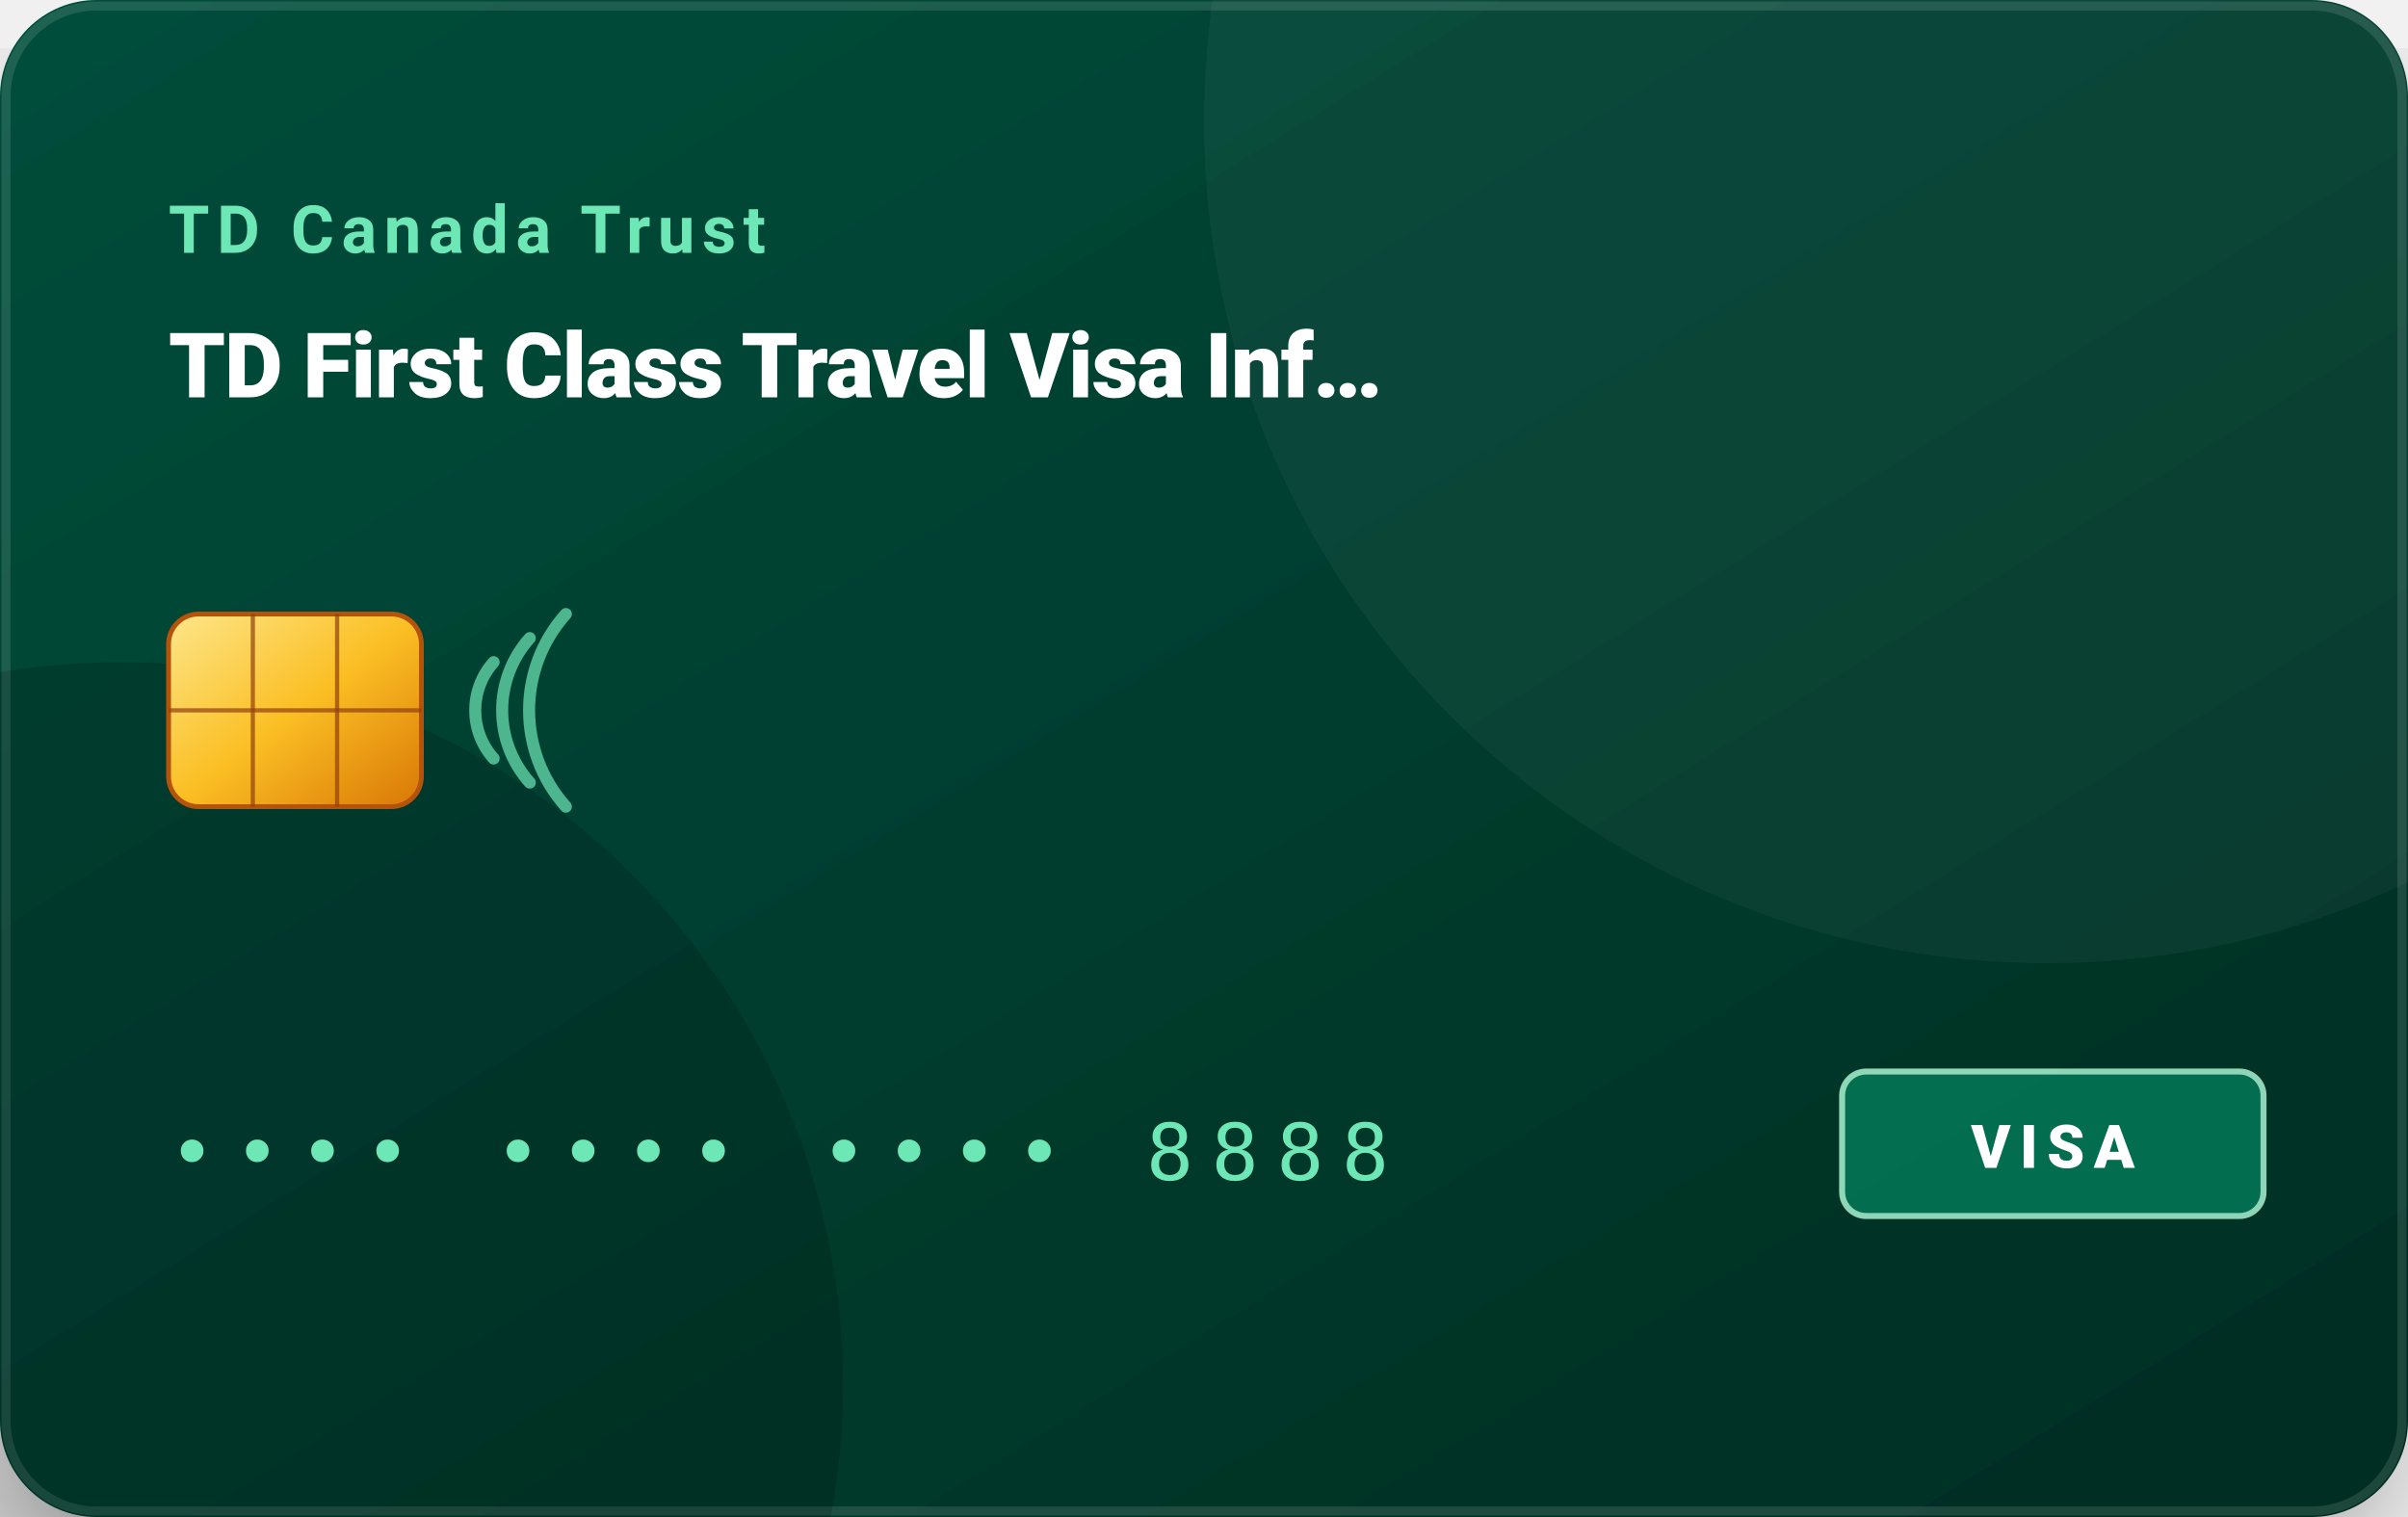
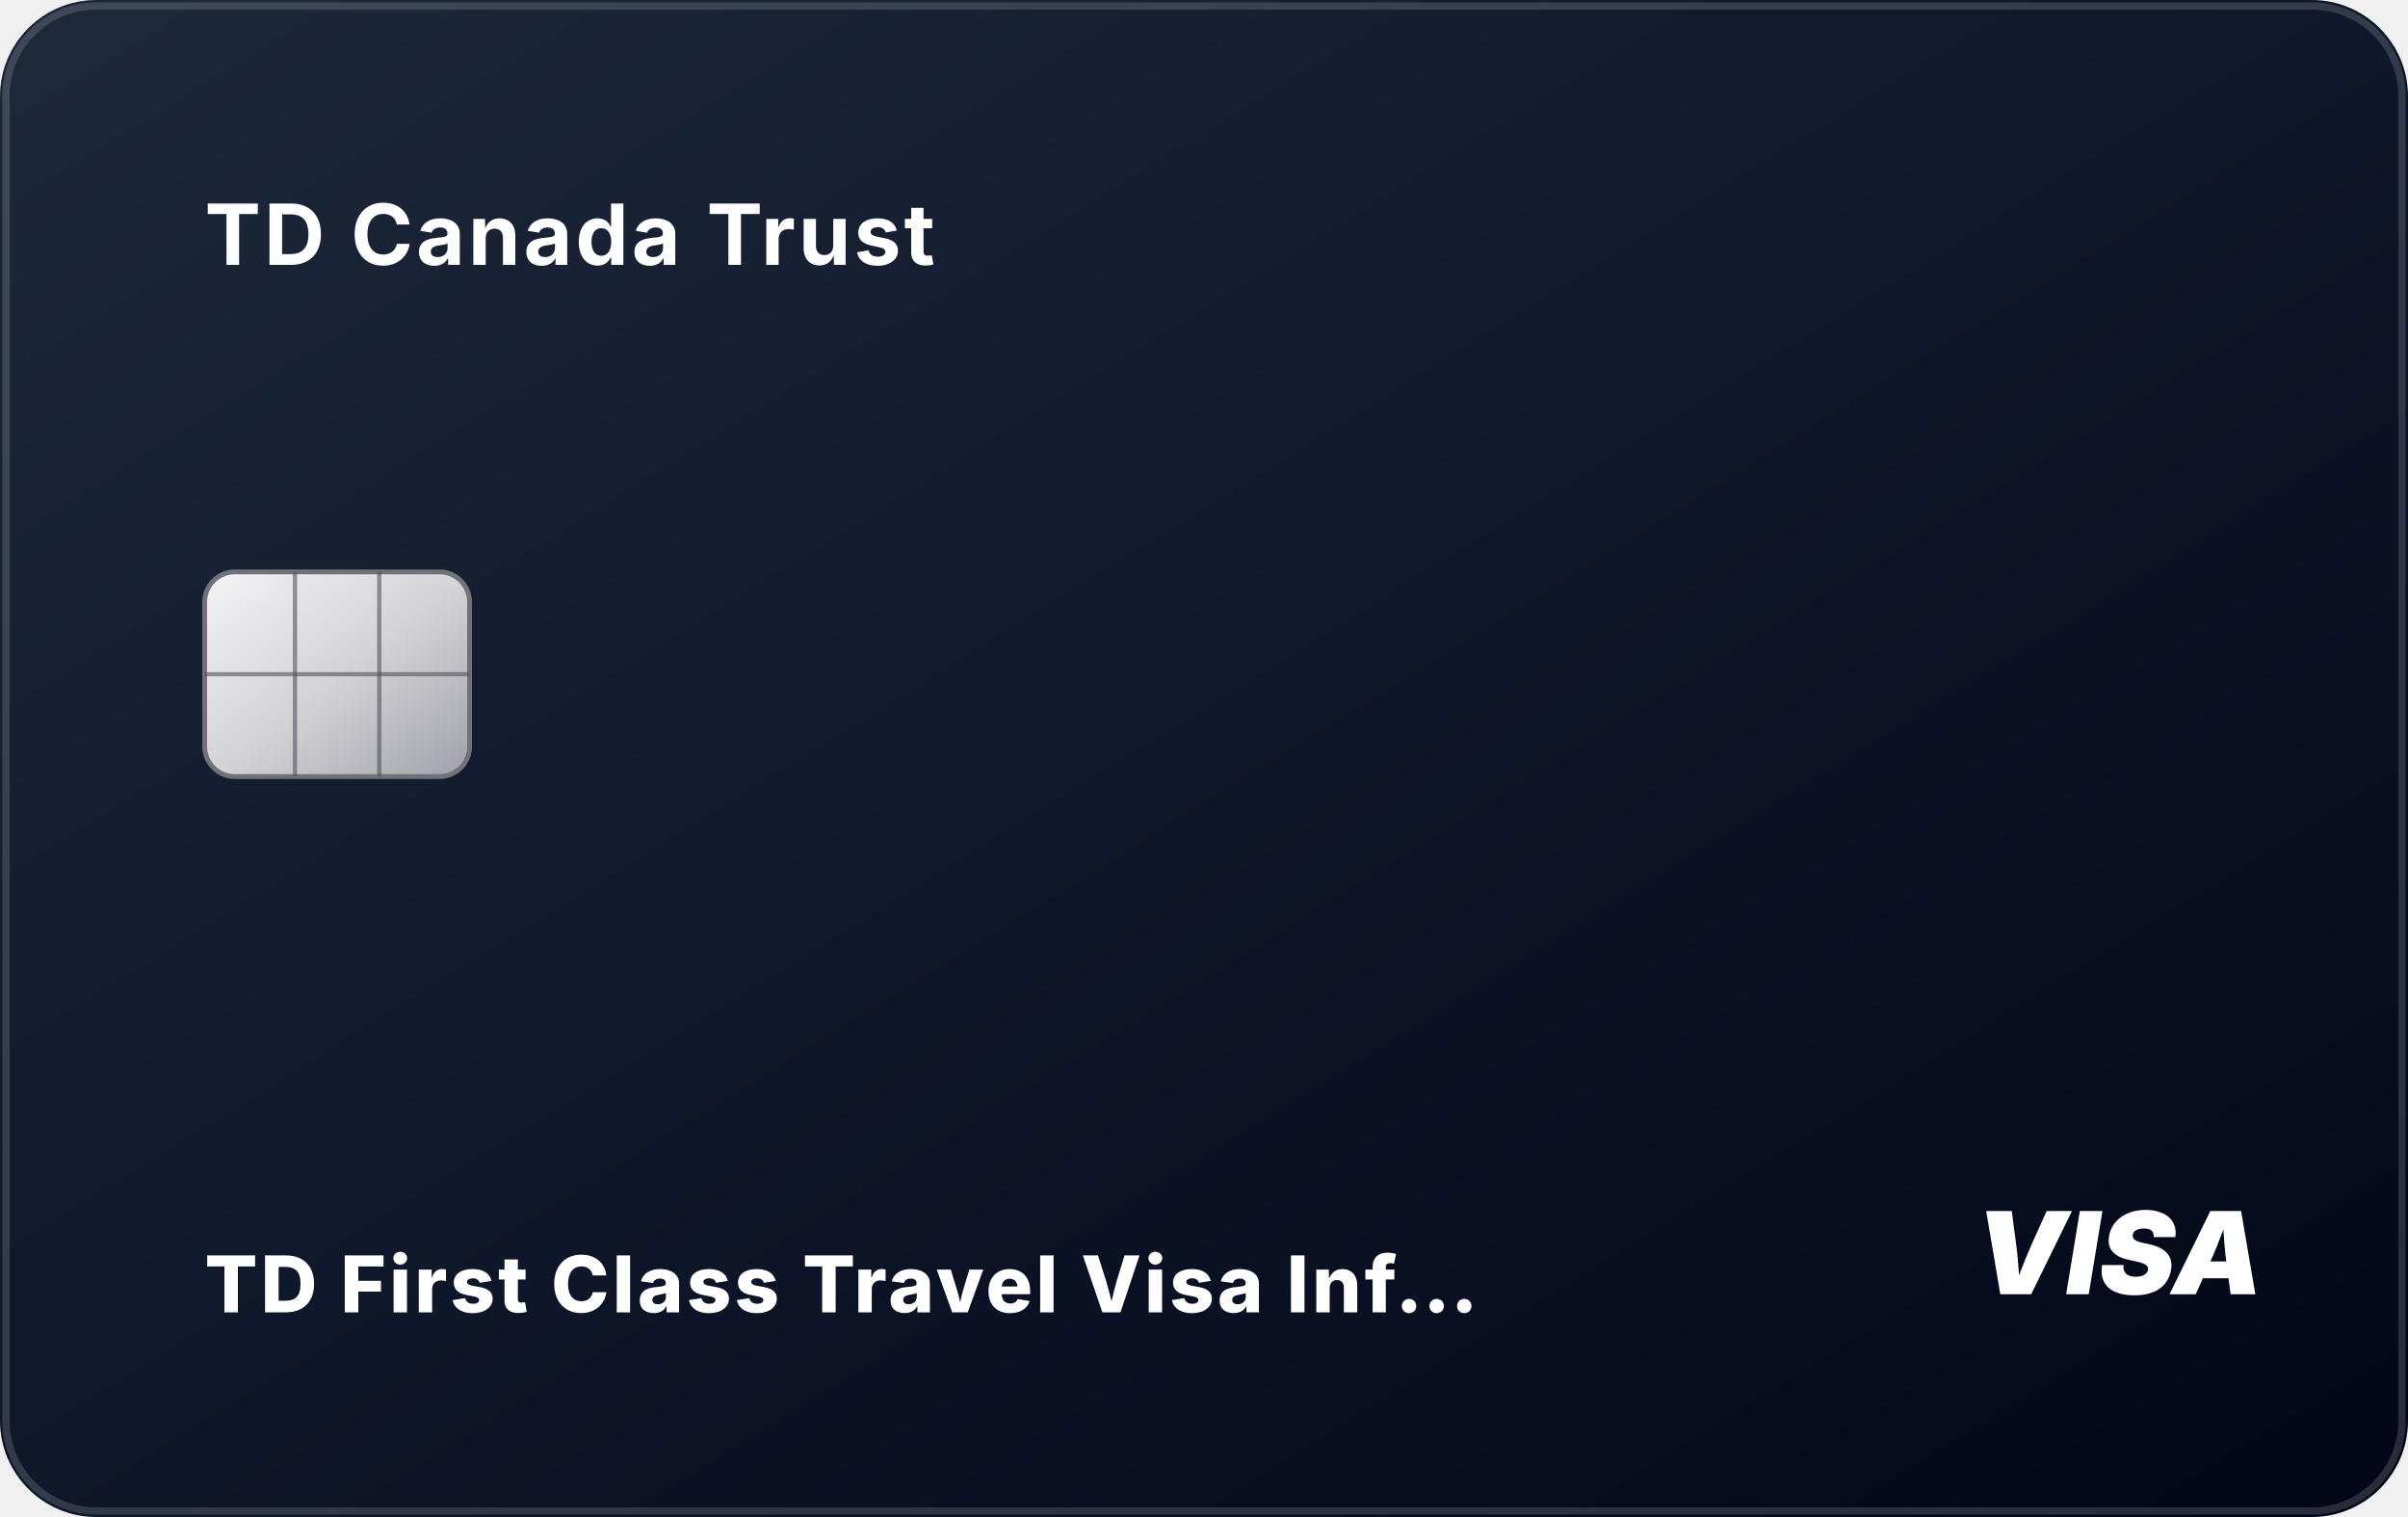
<svg xmlns="http://www.w3.org/2000/svg" viewBox="0 0 400 252" width="400" height="252">
  <defs>
-     <linearGradient id="cardBg-td-first-class-travel-visa-infinite" x1="0%" y1="0%" x2="100%" y2="100%">
-       <stop offset="0%" stop-color="#064e3b" />
-       <stop offset="100%" stop-color="#022c22" />
+     <linearGradient id="bg-td-first-class-travel-visa-infinite" x1="0%" y1="0%" x2="100%" y2="100%">
+       <stop offset="0%" stop-color="#1e293b" />
+       <stop offset="50%" stop-color="#0f172a" />
+       <stop offset="100%" stop-color="#020617" />
    </linearGradient>
-     <linearGradient id="chipGrad" x1="0%" y1="0%" x2="100%" y2="100%">
-       <stop offset="0%" stop-color="#fde68a" />
-       <stop offset="50%" stop-color="#fbbf24" />
-       <stop offset="100%" stop-color="#d97706" />
+     <linearGradient id="chipSilver" x1="0%" y1="0%" x2="100%" y2="100%">
+       <stop offset="0%" stop-color="#f4f4f5" />
+       <stop offset="50%" stop-color="#d4d4d8" />
+       <stop offset="100%" stop-color="#a1a1aa" />
    </linearGradient>
-     <filter id="shadow" x="-5%" y="-5%" width="110%" height="110%">
-       <feDropShadow dx="0" dy="8" stdDeviation="12" flood-color="#000000" flood-opacity="0.35" />
-     </filter>
  </defs>
-   <rect width="400" height="252" rx="16" fill="url(#cardBg-td-first-class-travel-visa-infinite)" filter="url(#shadow)" />
-   <rect width="398" height="250" x="1" y="1" rx="15" fill="none" stroke="rgba(255,255,255,0.12)" stroke-width="1.5" />
-   <circle cx="340" cy="20" r="140" fill="white" opacity="0.04" />
-   <circle cx="20" cy="230" r="120" fill="black" opacity="0.15" />
-   <text x="28" y="42" font-family="-apple-system, BlinkMacSystemFont, 'Segoe UI', Roboto, sans-serif" font-size="11" font-weight="700" letter-spacing="1.2" fill="#6ee7b7" text-transform="uppercase">
-     TD Canada Trust
-   </text>
-   <text x="28" y="66" font-family="-apple-system, BlinkMacSystemFont, 'Segoe UI', Roboto, sans-serif" font-size="15" font-weight="800" letter-spacing="-0.2" fill="#ffffff">
-     TD First Class Travel Visa Inf…
-   </text>
-   <g transform="translate(28, 102)">
-     <rect width="42" height="32" rx="5" fill="url(#chipGrad)" stroke="#b45309" stroke-width="0.8" />
-     <line x1="14" y1="0" x2="14" y2="32" stroke="#92400e" stroke-width="0.7" opacity="0.7" />
-     <line x1="28" y1="0" x2="28" y2="32" stroke="#92400e" stroke-width="0.7" opacity="0.7" />
-     <line x1="0" y1="16" x2="42" y2="16" stroke="#92400e" stroke-width="0.7" opacity="0.7" />
+   <rect width="400" height="252" rx="16" fill="url(#bg-td-first-class-travel-visa-infinite)" />
+   <rect width="398" height="250" x="1" y="1" rx="15" fill="none" stroke="rgba(255,255,255,0.15)" stroke-width="1.2" />
+   <text x="34" y="44" font-family="-apple-system, sans-serif" font-size="14" font-weight="700" fill="#ffffff" letter-spacing="0.5">TD Canada Trust</text>
+   <text x="34" y="218" font-family="-apple-system, sans-serif" font-size="13" font-weight="800" fill="#ffffff" letter-spacing="0.5">TD First Class Travel Visa Inf…</text>
+   <g transform="translate(34, 95)">
+     <rect width="44" height="34" rx="5" fill="url(#chipSilver)" stroke="#71717a" stroke-width="0.8" />
+     <line x1="15" y1="0" x2="15" y2="34" stroke="#52525b" stroke-width="0.7" opacity="0.6" />
+     <line x1="29" y1="0" x2="29" y2="34" stroke="#52525b" stroke-width="0.7" opacity="0.6" />
+     <line x1="0" y1="17" x2="44" y2="17" stroke="#52525b" stroke-width="0.7" opacity="0.6" />
  </g>
-   <g transform="translate(82, 110)" stroke="#6ee7b7" stroke-width="2" fill="none" stroke-linecap="round" opacity="0.7">
-     <path d="M 0 16 A 12 12 0 0 1 0 0" />
-     <path d="M 6 20 A 18 18 0 0 1 6 -4" />
-     <path d="M 12 24 A 24 24 0 0 1 12 -8" />
-   </g>
-   <text x="28" y="196" font-family="'SF Mono', Menlo, Monaco, Consolas, monospace" font-size="13" letter-spacing="3" fill="#6ee7b7">
-     •••• •••• •••• 8888
-   </text>
-   <g transform="translate(310, 192)">
-     <rect x="-4" y="-14" width="70" height="24" rx="4" fill="#047857" stroke="#a7f3d0" stroke-width="1" opacity="0.85" />
-     <text x="31" y="2" font-family="-apple-system, BlinkMacSystemFont, 'Segoe UI', Roboto, sans-serif" font-size="10" font-weight="900" letter-spacing="1.5" fill="#ffffff" text-anchor="middle">
-       VISA
-     </text>
+   <g transform="translate(320, 195)">
+     <text x="32" y="20" font-family="-apple-system, sans-serif" font-size="19" font-style="italic" font-weight="900" fill="#ffffff" text-anchor="middle">VISA</text>
  </g>
</svg>
